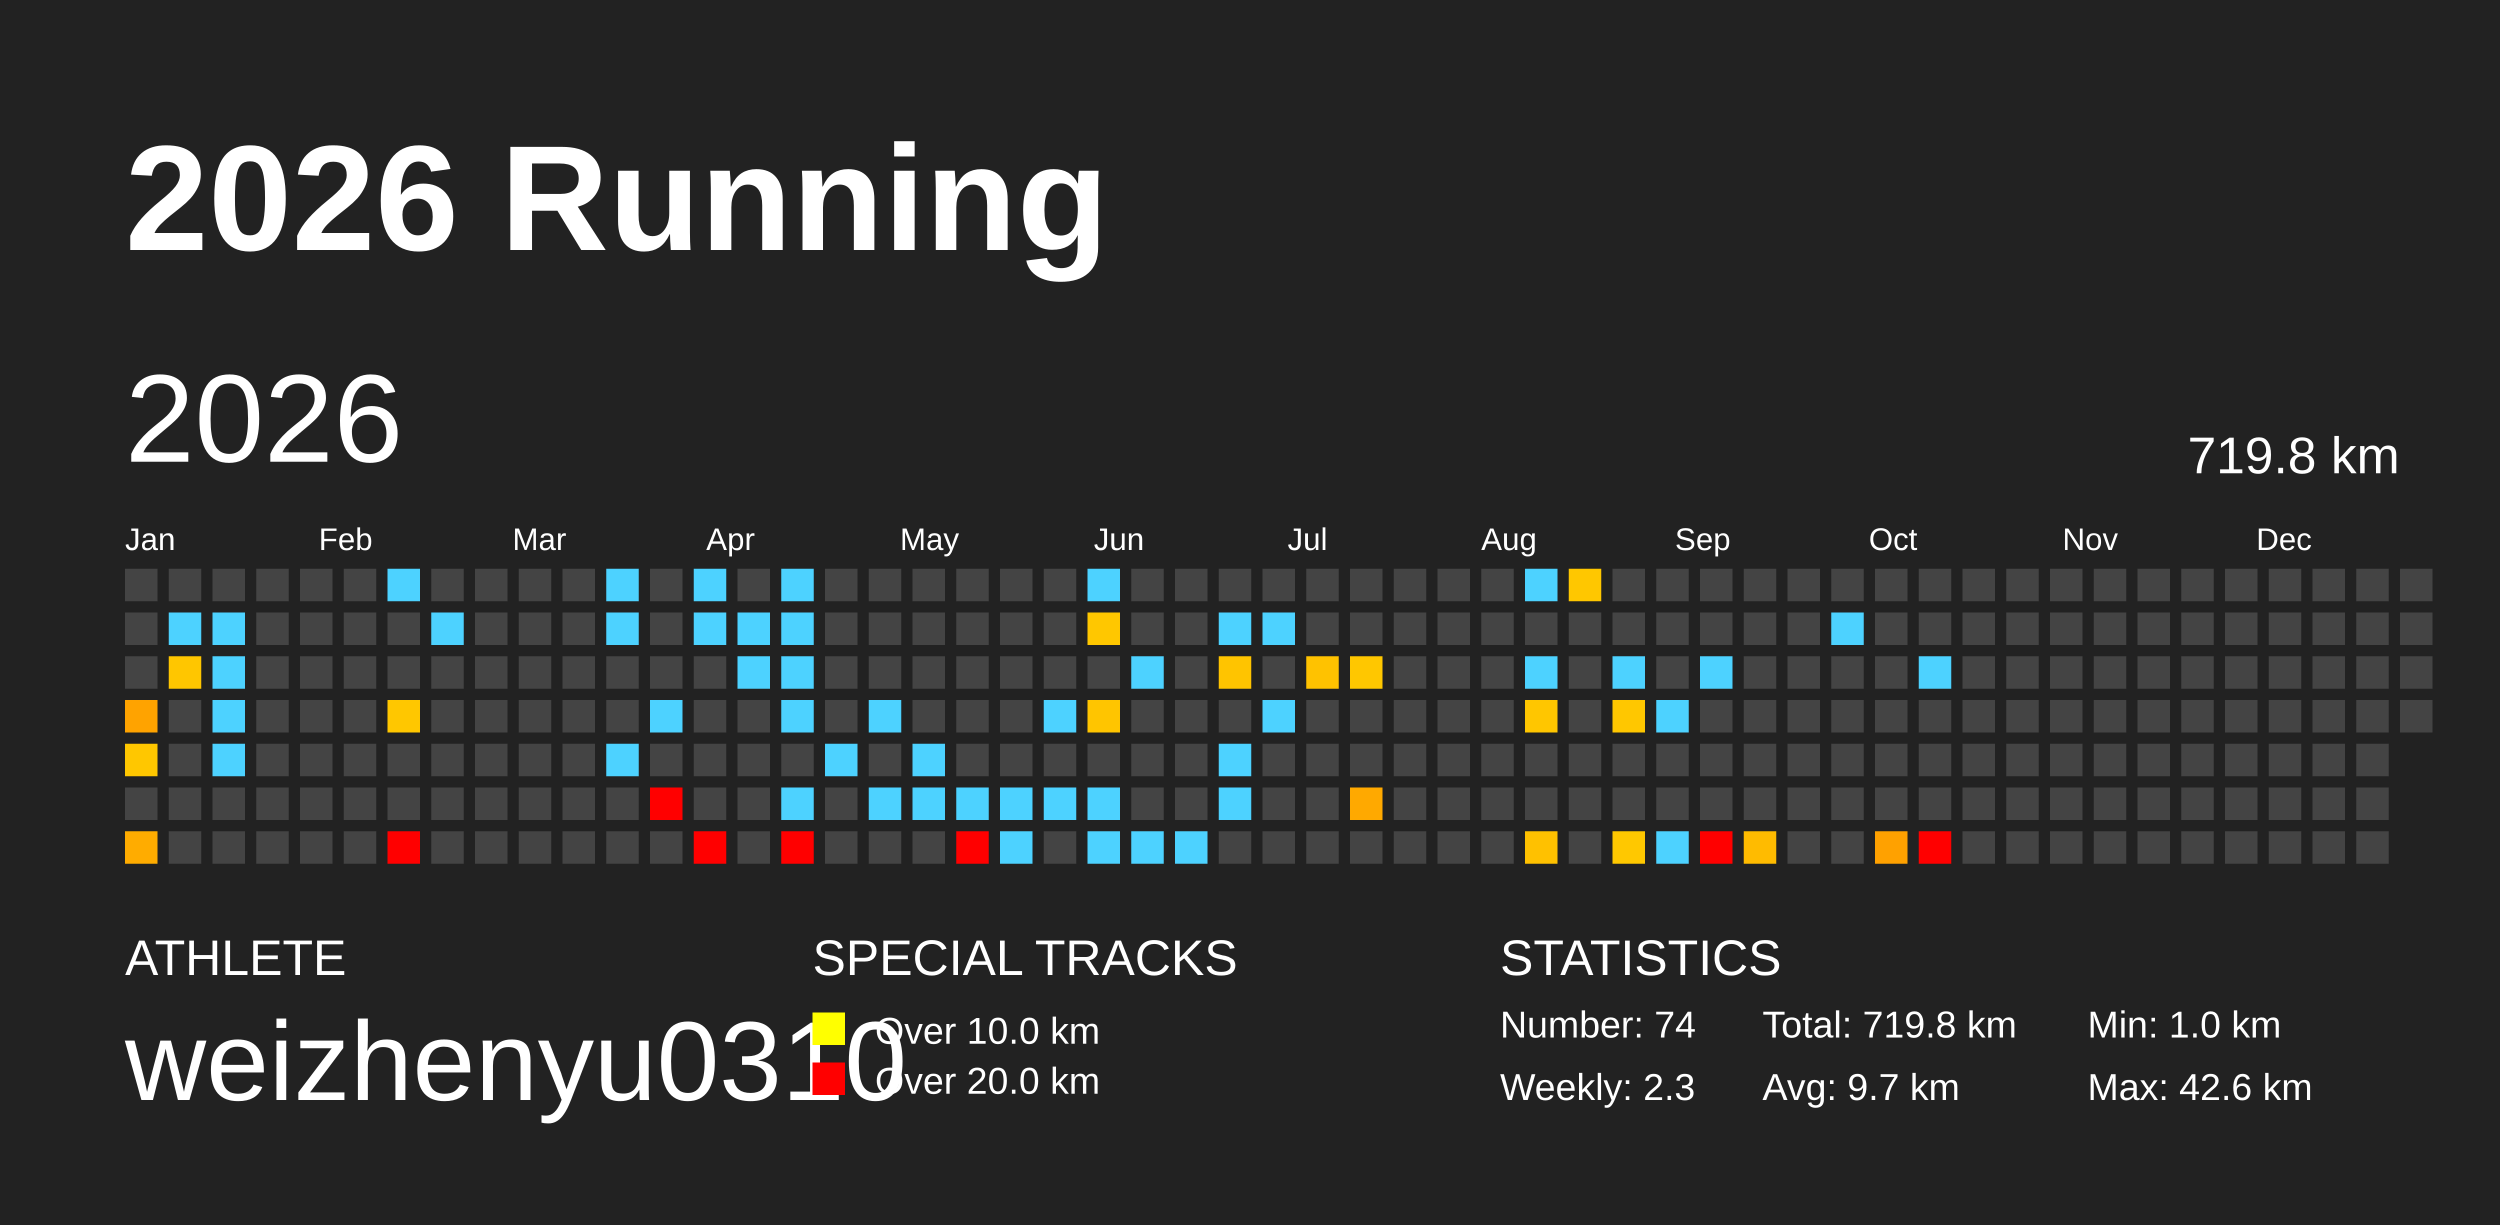
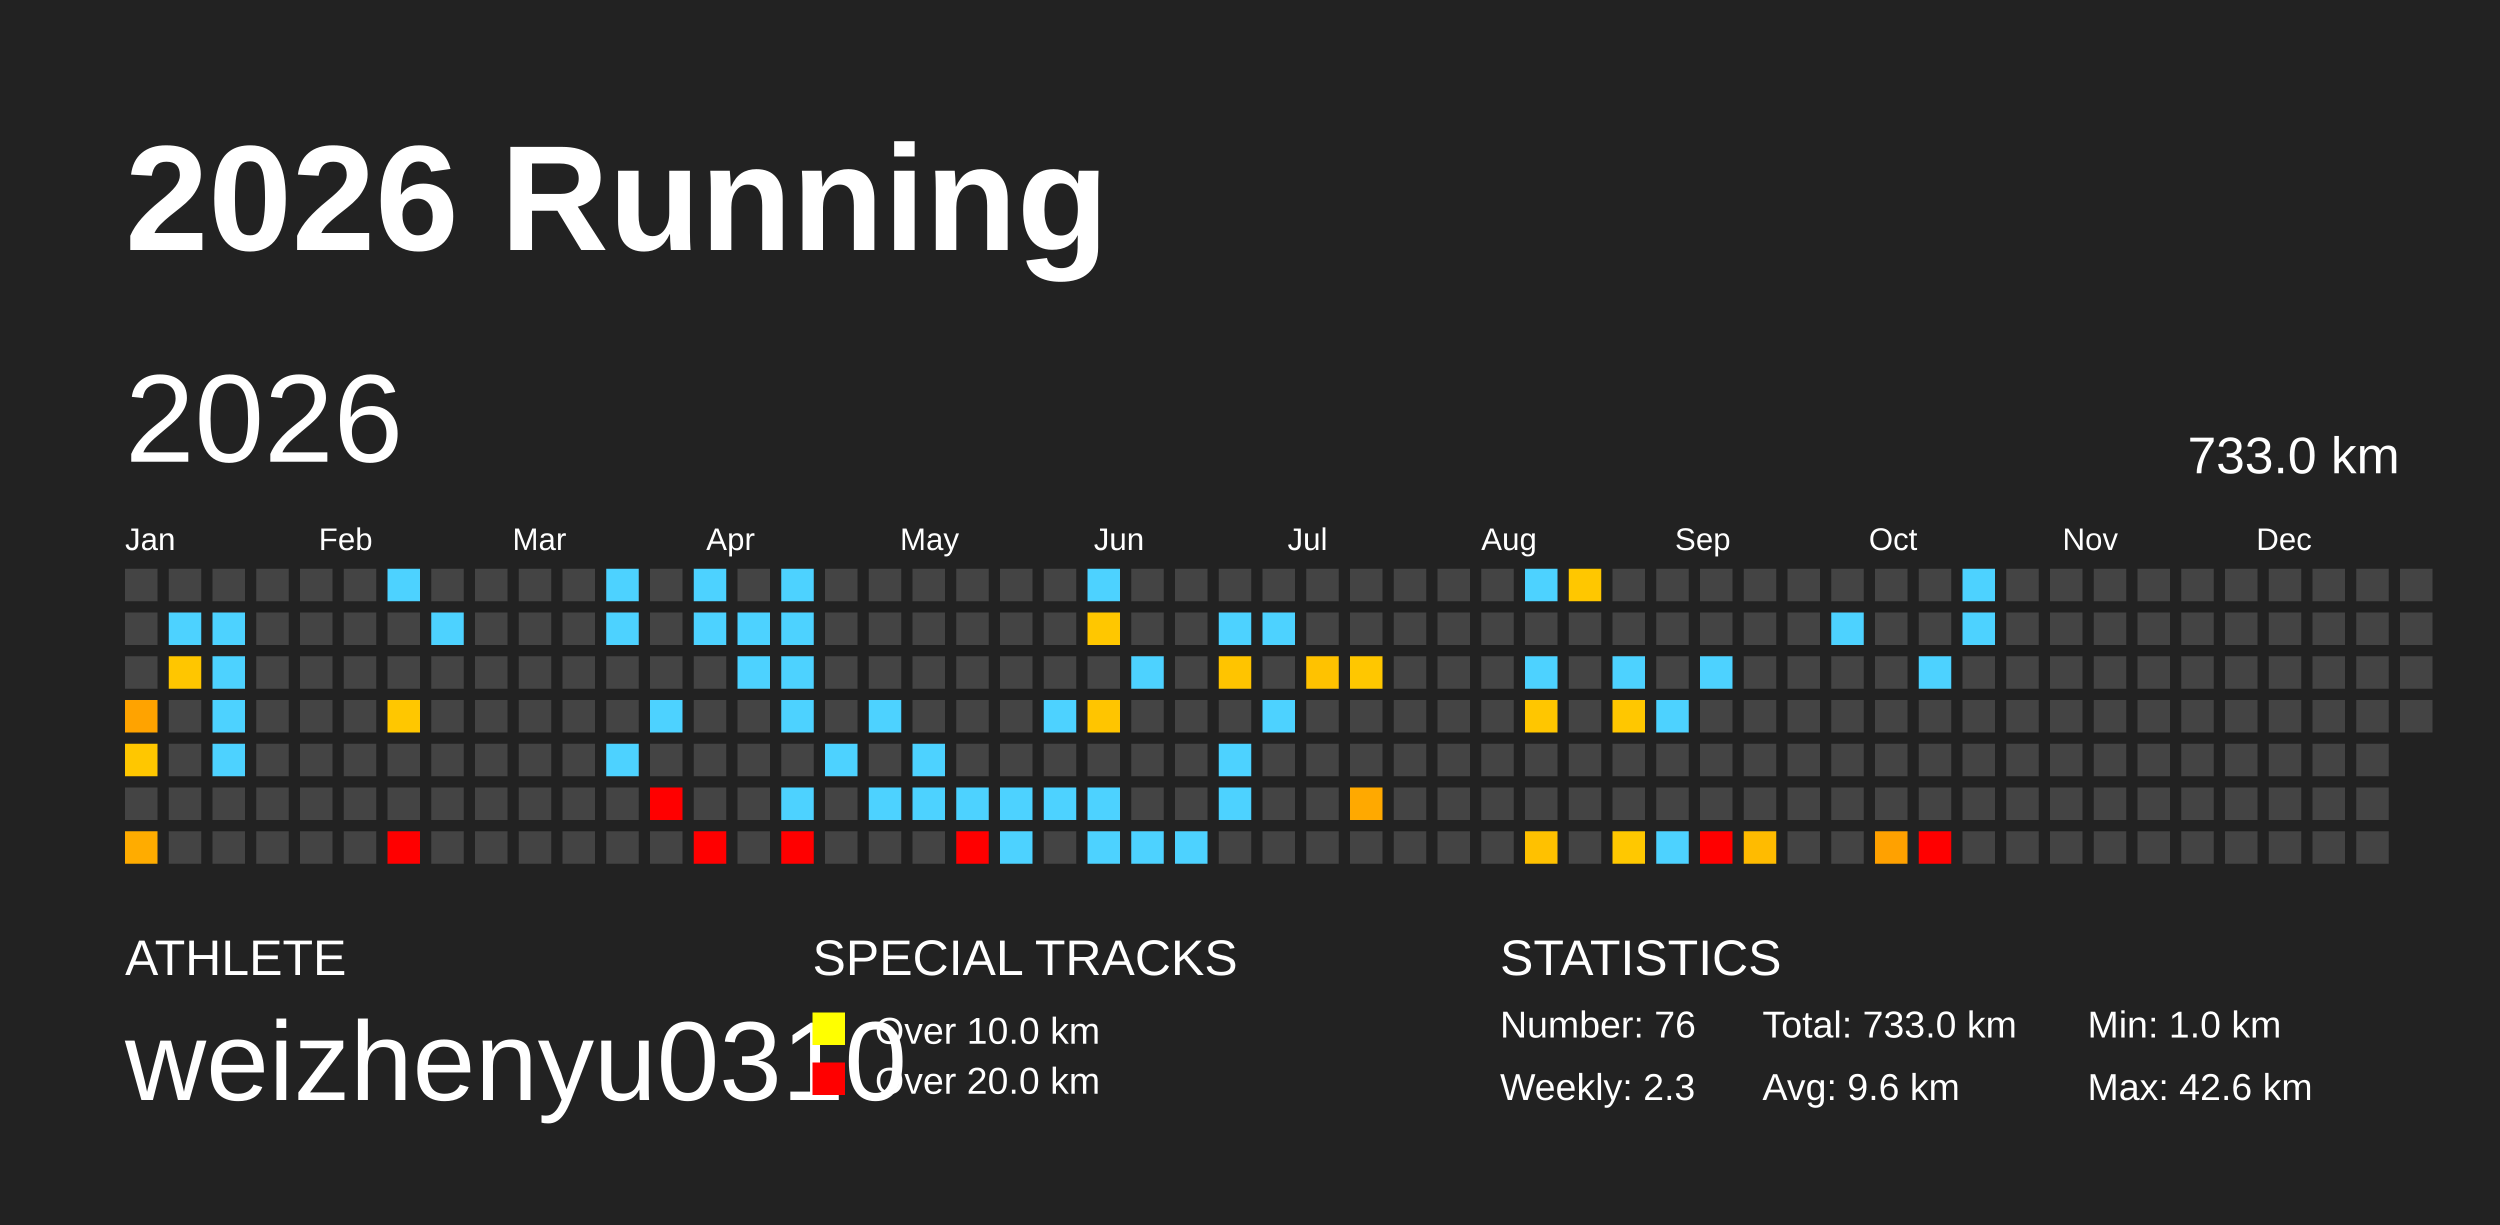
<svg xmlns="http://www.w3.org/2000/svg" baseProfile="full" height="98mm" version="1.1" viewBox="0,0,200,98" width="200mm">
  <defs />
  <rect fill="#222222" height="98" width="200" x="0" y="0" />
  <text fill="#FFFFFF" style="font-size:12px; font-family:Arial; font-weight:bold;" x="10" y="20">2026 Running</text>
  <text fill="#FFFFFF" style="font-size:4px; font-family:Arial" x="10" y="78">ATHLETE</text>
  <text fill="#FFFFFF" style="font-size:9px; font-family:Arial" x="10" y="88">weizhenyu0310</text>
  <text fill="#FFFFFF" style="font-size:4px; font-family:Arial" x="65" y="78">SPECIAL TRACKS</text>
  <rect fill="yellow" height="2.6" width="2.6" x="65" y="81" />
  <text fill="#FFFFFF" style="font-size:3px; font-family:Arial" x="70" y="83.5">Over 10.0 km</text>
  <rect fill="red" height="2.6" width="2.6" x="65" y="85" />
  <text fill="#FFFFFF" style="font-size:3px; font-family:Arial" x="70" y="87.5">Over 20.0 km</text>
  <text fill="#FFFFFF" style="font-size:4px; font-family:Arial" x="120" y="78">STATISTICS</text>
-   <text fill="#FFFFFF" style="font-size:3px; font-family:Arial" x="120" y="83">Number: 74</text>
+   <text fill="#FFFFFF" style="font-size:3px; font-family:Arial" x="120" y="83">Number: 76</text>
  <text fill="#FFFFFF" style="font-size:3px; font-family:Arial" x="120" y="88">Weekly: 2.3</text>
-   <text fill="#FFFFFF" style="font-size:3px; font-family:Arial" x="141" y="83">Total: 719.8 km</text>
-   <text fill="#FFFFFF" style="font-size:3px; font-family:Arial" x="141" y="88">Avg: 9.7 km</text>
+   <text fill="#FFFFFF" style="font-size:3px; font-family:Arial" x="141" y="83">Total: 733.0 km</text>
+   <text fill="#FFFFFF" style="font-size:3px; font-family:Arial" x="141" y="88">Avg: 9.6 km</text>
  <text fill="#FFFFFF" style="font-size:3px; font-family:Arial" x="167" y="83">Min: 1.0 km</text>
  <text fill="#FFFFFF" style="font-size:3px; font-family:Arial" x="167" y="88">Max: 42.6 km</text>
  <text dominant-baseline="hanging" fill="#FFFFFF" style="font-size:10.0px; font-family:Arial;" x="10" y="30">2026</text>
-   <text dominant-baseline="hanging" fill="#FFFFFF" style="font-size:4.125px; font-family:Arial;" x="175" y="35">719.8 km</text>
+   <text dominant-baseline="hanging" fill="#FFFFFF" style="font-size:4.125px; font-family:Arial;" x="175" y="35">733.0 km</text>
  <text fill="#FFFFFF" style="font-size:2.5px; font-family:Arial" x="10.0" y="44">Jan</text>
  <text fill="#FFFFFF" style="font-size:2.5px; font-family:Arial" x="25.5" y="44">Feb</text>
  <text fill="#FFFFFF" style="font-size:2.5px; font-family:Arial" x="41.0" y="44">Mar</text>
  <text fill="#FFFFFF" style="font-size:2.5px; font-family:Arial" x="56.5" y="44">Apr</text>
  <text fill="#FFFFFF" style="font-size:2.5px; font-family:Arial" x="72.0" y="44">May</text>
  <text fill="#FFFFFF" style="font-size:2.5px; font-family:Arial" x="87.5" y="44">Jun</text>
  <text fill="#FFFFFF" style="font-size:2.5px; font-family:Arial" x="103.0" y="44">Jul</text>
  <text fill="#FFFFFF" style="font-size:2.5px; font-family:Arial" x="118.5" y="44">Aug</text>
  <text fill="#FFFFFF" style="font-size:2.5px; font-family:Arial" x="134.0" y="44">Sep</text>
  <text fill="#FFFFFF" style="font-size:2.5px; font-family:Arial" x="149.5" y="44">Oct</text>
  <text fill="#FFFFFF" style="font-size:2.5px; font-family:Arial" x="165.0" y="44">Nov</text>
  <text fill="#FFFFFF" style="font-size:2.5px; font-family:Arial" x="180.5" y="44">Dec</text>
  <rect fill="#444444" height="2.6" width="2.6" x="10.0" y="45.5" />
  <rect fill="#444444" height="2.6" width="2.6" x="10.0" y="49.0" />
  <rect fill="#444444" height="2.6" width="2.6" x="10.0" y="52.5" />
  <rect fill="#ffa300" height="2.6" width="2.6" x="10.0" y="56.0" />
  <rect fill="#ffc700" height="2.6" width="2.6" x="10.0" y="59.5" />
  <rect fill="#444444" height="2.6" width="2.6" x="10.0" y="63.0" />
  <rect fill="#ffac00" height="2.6" width="2.6" x="10.0" y="66.5" />
  <rect fill="#444444" height="2.6" width="2.6" x="13.5" y="45.5" />
  <rect fill="#4dd2ff" height="2.6" width="2.6" x="13.5" y="49.0" />
  <rect fill="#ffc600" height="2.6" width="2.6" x="13.5" y="52.5" />
  <rect fill="#444444" height="2.6" width="2.6" x="13.5" y="56.0" />
  <rect fill="#444444" height="2.6" width="2.6" x="13.5" y="59.5" />
  <rect fill="#444444" height="2.6" width="2.6" x="13.5" y="63.0" />
  <rect fill="#444444" height="2.6" width="2.6" x="13.5" y="66.5" />
  <rect fill="#444444" height="2.6" width="2.6" x="17.0" y="45.5" />
  <rect fill="#4dd2ff" height="2.6" width="2.6" x="17.0" y="49.0" />
  <rect fill="#4dd2ff" height="2.6" width="2.6" x="17.0" y="52.5" />
  <rect fill="#4dd2ff" height="2.6" width="2.6" x="17.0" y="56.0" />
  <rect fill="#4dd2ff" height="2.6" width="2.6" x="17.0" y="59.5" />
  <rect fill="#444444" height="2.6" width="2.6" x="17.0" y="63.0" />
  <rect fill="#444444" height="2.6" width="2.6" x="17.0" y="66.5" />
  <rect fill="#444444" height="2.6" width="2.6" x="20.5" y="45.5" />
  <rect fill="#444444" height="2.6" width="2.6" x="20.5" y="49.0" />
  <rect fill="#444444" height="2.6" width="2.6" x="20.5" y="52.5" />
  <rect fill="#444444" height="2.6" width="2.6" x="20.5" y="56.0" />
  <rect fill="#444444" height="2.6" width="2.6" x="20.5" y="59.5" />
  <rect fill="#444444" height="2.6" width="2.6" x="20.5" y="63.0" />
  <rect fill="#444444" height="2.6" width="2.6" x="20.5" y="66.5" />
  <rect fill="#444444" height="2.6" width="2.6" x="24.0" y="45.5" />
  <rect fill="#444444" height="2.6" width="2.6" x="24.0" y="49.0" />
  <rect fill="#444444" height="2.6" width="2.6" x="24.0" y="52.5" />
  <rect fill="#444444" height="2.6" width="2.6" x="24.0" y="56.0" />
  <rect fill="#444444" height="2.6" width="2.6" x="24.0" y="59.5" />
  <rect fill="#444444" height="2.6" width="2.6" x="24.0" y="63.0" />
  <rect fill="#444444" height="2.6" width="2.6" x="24.0" y="66.5" />
  <rect fill="#444444" height="2.6" width="2.6" x="27.5" y="45.5" />
  <rect fill="#444444" height="2.6" width="2.6" x="27.5" y="49.0" />
  <rect fill="#444444" height="2.6" width="2.6" x="27.5" y="52.5" />
  <rect fill="#444444" height="2.6" width="2.6" x="27.5" y="56.0" />
  <rect fill="#444444" height="2.6" width="2.6" x="27.5" y="59.5" />
  <rect fill="#444444" height="2.6" width="2.6" x="27.5" y="63.0" />
  <rect fill="#444444" height="2.6" width="2.6" x="27.5" y="66.5" />
  <rect fill="#4dd2ff" height="2.6" width="2.6" x="31.0" y="45.5" />
  <rect fill="#444444" height="2.6" width="2.6" x="31.0" y="49.0" />
  <rect fill="#444444" height="2.6" width="2.6" x="31.0" y="52.5" />
  <rect fill="#ffc700" height="2.6" width="2.6" x="31.0" y="56.0" />
  <rect fill="#444444" height="2.6" width="2.6" x="31.0" y="59.5" />
  <rect fill="#444444" height="2.6" width="2.6" x="31.0" y="63.0" />
  <rect fill="red" height="2.6" width="2.6" x="31.0" y="66.5" />
  <rect fill="#444444" height="2.6" width="2.6" x="34.5" y="45.5" />
  <rect fill="#4dd2ff" height="2.6" width="2.6" x="34.5" y="49.0" />
  <rect fill="#444444" height="2.6" width="2.6" x="34.5" y="52.5" />
  <rect fill="#444444" height="2.6" width="2.6" x="34.5" y="56.0" />
  <rect fill="#444444" height="2.6" width="2.6" x="34.5" y="59.5" />
  <rect fill="#444444" height="2.6" width="2.6" x="34.5" y="63.0" />
  <rect fill="#444444" height="2.6" width="2.6" x="34.5" y="66.5" />
  <rect fill="#444444" height="2.6" width="2.6" x="38.0" y="45.5" />
  <rect fill="#444444" height="2.6" width="2.6" x="38.0" y="49.0" />
  <rect fill="#444444" height="2.6" width="2.6" x="38.0" y="52.5" />
  <rect fill="#444444" height="2.6" width="2.6" x="38.0" y="56.0" />
  <rect fill="#444444" height="2.6" width="2.6" x="38.0" y="59.5" />
  <rect fill="#444444" height="2.6" width="2.6" x="38.0" y="63.0" />
  <rect fill="#444444" height="2.6" width="2.6" x="38.0" y="66.5" />
  <rect fill="#444444" height="2.6" width="2.6" x="41.5" y="45.5" />
  <rect fill="#444444" height="2.6" width="2.6" x="41.5" y="49.0" />
  <rect fill="#444444" height="2.6" width="2.6" x="41.5" y="52.5" />
  <rect fill="#444444" height="2.6" width="2.6" x="41.5" y="56.0" />
  <rect fill="#444444" height="2.6" width="2.6" x="41.5" y="59.5" />
  <rect fill="#444444" height="2.6" width="2.6" x="41.5" y="63.0" />
  <rect fill="#444444" height="2.6" width="2.6" x="41.5" y="66.5" />
  <rect fill="#444444" height="2.6" width="2.6" x="45.0" y="45.5" />
  <rect fill="#444444" height="2.6" width="2.6" x="45.0" y="49.0" />
  <rect fill="#444444" height="2.6" width="2.6" x="45.0" y="52.5" />
  <rect fill="#444444" height="2.6" width="2.6" x="45.0" y="56.0" />
  <rect fill="#444444" height="2.6" width="2.6" x="45.0" y="59.5" />
  <rect fill="#444444" height="2.6" width="2.6" x="45.0" y="63.0" />
  <rect fill="#444444" height="2.6" width="2.6" x="45.0" y="66.5" />
  <rect fill="#4dd2ff" height="2.6" width="2.6" x="48.5" y="45.5" />
  <rect fill="#4dd2ff" height="2.6" width="2.6" x="48.5" y="49.0" />
  <rect fill="#444444" height="2.6" width="2.6" x="48.5" y="52.5" />
  <rect fill="#444444" height="2.6" width="2.6" x="48.5" y="56.0" />
  <rect fill="#4dd2ff" height="2.6" width="2.6" x="48.5" y="59.5" />
  <rect fill="#444444" height="2.6" width="2.6" x="48.5" y="63.0" />
  <rect fill="#444444" height="2.6" width="2.6" x="48.5" y="66.5" />
  <rect fill="#444444" height="2.6" width="2.6" x="52.0" y="45.5" />
  <rect fill="#444444" height="2.6" width="2.6" x="52.0" y="49.0" />
  <rect fill="#444444" height="2.6" width="2.6" x="52.0" y="52.5" />
  <rect fill="#4dd2ff" height="2.6" width="2.6" x="52.0" y="56.0" />
  <rect fill="#444444" height="2.6" width="2.6" x="52.0" y="59.5" />
  <rect fill="red" height="2.6" width="2.6" x="52.0" y="63.0" />
  <rect fill="#444444" height="2.6" width="2.6" x="52.0" y="66.5" />
  <rect fill="#4dd2ff" height="2.6" width="2.6" x="55.5" y="45.5" />
  <rect fill="#4dd2ff" height="2.6" width="2.6" x="55.5" y="49.0" />
  <rect fill="#444444" height="2.6" width="2.6" x="55.5" y="52.5" />
  <rect fill="#444444" height="2.6" width="2.6" x="55.5" y="56.0" />
  <rect fill="#444444" height="2.6" width="2.6" x="55.5" y="59.5" />
  <rect fill="#444444" height="2.6" width="2.6" x="55.5" y="63.0" />
  <rect fill="red" height="2.6" width="2.6" x="55.5" y="66.5" />
  <rect fill="#444444" height="2.6" width="2.6" x="59.0" y="45.5" />
  <rect fill="#4dd2ff" height="2.6" width="2.6" x="59.0" y="49.0" />
  <rect fill="#4dd2ff" height="2.6" width="2.6" x="59.0" y="52.5" />
  <rect fill="#444444" height="2.6" width="2.6" x="59.0" y="56.0" />
  <rect fill="#444444" height="2.6" width="2.6" x="59.0" y="59.5" />
  <rect fill="#444444" height="2.6" width="2.6" x="59.0" y="63.0" />
  <rect fill="#444444" height="2.6" width="2.6" x="59.0" y="66.5" />
  <rect fill="#4dd2ff" height="2.6" width="2.6" x="62.5" y="45.5" />
  <rect fill="#4dd2ff" height="2.6" width="2.6" x="62.5" y="49.0" />
  <rect fill="#4dd2ff" height="2.6" width="2.6" x="62.5" y="52.5" />
  <rect fill="#4dd2ff" height="2.6" width="2.6" x="62.5" y="56.0" />
  <rect fill="#444444" height="2.6" width="2.6" x="62.5" y="59.5" />
  <rect fill="#4dd2ff" height="2.6" width="2.6" x="62.5" y="63.0" />
  <rect fill="red" height="2.6" width="2.6" x="62.5" y="66.5" />
  <rect fill="#444444" height="2.6" width="2.6" x="66.0" y="45.5" />
  <rect fill="#444444" height="2.6" width="2.6" x="66.0" y="49.0" />
  <rect fill="#444444" height="2.6" width="2.6" x="66.0" y="52.5" />
  <rect fill="#444444" height="2.6" width="2.6" x="66.0" y="56.0" />
  <rect fill="#4dd2ff" height="2.6" width="2.6" x="66.0" y="59.5" />
  <rect fill="#444444" height="2.6" width="2.6" x="66.0" y="63.0" />
  <rect fill="#444444" height="2.6" width="2.6" x="66.0" y="66.5" />
  <rect fill="#444444" height="2.6" width="2.6" x="69.5" y="45.5" />
  <rect fill="#444444" height="2.6" width="2.6" x="69.5" y="49.0" />
  <rect fill="#444444" height="2.6" width="2.6" x="69.5" y="52.5" />
  <rect fill="#4dd2ff" height="2.6" width="2.6" x="69.5" y="56.0" />
  <rect fill="#444444" height="2.6" width="2.6" x="69.5" y="59.5" />
  <rect fill="#4dd2ff" height="2.6" width="2.6" x="69.5" y="63.0" />
  <rect fill="#444444" height="2.6" width="2.6" x="69.5" y="66.5" />
  <rect fill="#444444" height="2.6" width="2.6" x="73.0" y="45.5" />
  <rect fill="#444444" height="2.6" width="2.6" x="73.0" y="49.0" />
  <rect fill="#444444" height="2.6" width="2.6" x="73.0" y="52.5" />
  <rect fill="#444444" height="2.6" width="2.6" x="73.0" y="56.0" />
  <rect fill="#4dd2ff" height="2.6" width="2.6" x="73.0" y="59.5" />
  <rect fill="#4dd2ff" height="2.6" width="2.6" x="73.0" y="63.0" />
  <rect fill="#444444" height="2.6" width="2.6" x="73.0" y="66.5" />
  <rect fill="#444444" height="2.6" width="2.6" x="76.5" y="45.5" />
  <rect fill="#444444" height="2.6" width="2.6" x="76.5" y="49.0" />
  <rect fill="#444444" height="2.6" width="2.6" x="76.5" y="52.5" />
  <rect fill="#444444" height="2.6" width="2.6" x="76.5" y="56.0" />
  <rect fill="#444444" height="2.6" width="2.6" x="76.5" y="59.5" />
  <rect fill="#4dd2ff" height="2.6" width="2.6" x="76.5" y="63.0" />
  <rect fill="red" height="2.6" width="2.6" x="76.5" y="66.5" />
  <rect fill="#444444" height="2.6" width="2.6" x="80.0" y="45.5" />
  <rect fill="#444444" height="2.6" width="2.6" x="80.0" y="49.0" />
  <rect fill="#444444" height="2.6" width="2.6" x="80.0" y="52.5" />
  <rect fill="#444444" height="2.6" width="2.6" x="80.0" y="56.0" />
  <rect fill="#444444" height="2.6" width="2.6" x="80.0" y="59.5" />
  <rect fill="#4dd2ff" height="2.6" width="2.6" x="80.0" y="63.0" />
  <rect fill="#4dd2ff" height="2.6" width="2.6" x="80.0" y="66.5" />
  <rect fill="#444444" height="2.6" width="2.6" x="83.5" y="45.5" />
  <rect fill="#444444" height="2.6" width="2.6" x="83.5" y="49.0" />
  <rect fill="#444444" height="2.6" width="2.6" x="83.5" y="52.5" />
  <rect fill="#4dd2ff" height="2.6" width="2.6" x="83.5" y="56.0" />
  <rect fill="#444444" height="2.6" width="2.6" x="83.5" y="59.5" />
  <rect fill="#4dd2ff" height="2.6" width="2.6" x="83.5" y="63.0" />
  <rect fill="#444444" height="2.6" width="2.6" x="83.5" y="66.5" />
  <rect fill="#4dd2ff" height="2.6" width="2.6" x="87.0" y="45.5" />
  <rect fill="#ffc700" height="2.6" width="2.6" x="87.0" y="49.0" />
  <rect fill="#444444" height="2.6" width="2.6" x="87.0" y="52.5" />
  <rect fill="#ffc500" height="2.6" width="2.6" x="87.0" y="56.0" />
  <rect fill="#444444" height="2.6" width="2.6" x="87.0" y="59.5" />
  <rect fill="#4dd2ff" height="2.6" width="2.6" x="87.0" y="63.0" />
  <rect fill="#4dd2ff" height="2.6" width="2.6" x="87.0" y="66.5" />
  <rect fill="#444444" height="2.6" width="2.6" x="90.5" y="45.5" />
  <rect fill="#444444" height="2.6" width="2.6" x="90.5" y="49.0" />
  <rect fill="#4dd2ff" height="2.6" width="2.6" x="90.5" y="52.5" />
  <rect fill="#444444" height="2.6" width="2.6" x="90.5" y="56.0" />
  <rect fill="#444444" height="2.6" width="2.6" x="90.5" y="59.5" />
  <rect fill="#444444" height="2.6" width="2.6" x="90.5" y="63.0" />
  <rect fill="#4dd2ff" height="2.6" width="2.6" x="90.5" y="66.5" />
  <rect fill="#444444" height="2.6" width="2.6" x="94.0" y="45.5" />
  <rect fill="#444444" height="2.6" width="2.6" x="94.0" y="49.0" />
  <rect fill="#444444" height="2.6" width="2.6" x="94.0" y="52.5" />
  <rect fill="#444444" height="2.6" width="2.6" x="94.0" y="56.0" />
  <rect fill="#444444" height="2.6" width="2.6" x="94.0" y="59.5" />
  <rect fill="#444444" height="2.6" width="2.6" x="94.0" y="63.0" />
  <rect fill="#4dd2ff" height="2.6" width="2.6" x="94.0" y="66.5" />
  <rect fill="#444444" height="2.6" width="2.6" x="97.5" y="45.5" />
  <rect fill="#4dd2ff" height="2.6" width="2.6" x="97.5" y="49.0" />
  <rect fill="#ffc400" height="2.6" width="2.6" x="97.5" y="52.5" />
  <rect fill="#444444" height="2.6" width="2.6" x="97.5" y="56.0" />
  <rect fill="#4dd2ff" height="2.6" width="2.6" x="97.5" y="59.5" />
  <rect fill="#4dd2ff" height="2.6" width="2.6" x="97.5" y="63.0" />
  <rect fill="#444444" height="2.6" width="2.6" x="97.5" y="66.5" />
  <rect fill="#444444" height="2.6" width="2.6" x="101.0" y="45.5" />
  <rect fill="#4dd2ff" height="2.6" width="2.6" x="101.0" y="49.0" />
  <rect fill="#444444" height="2.6" width="2.6" x="101.0" y="52.5" />
  <rect fill="#4dd2ff" height="2.6" width="2.6" x="101.0" y="56.0" />
  <rect fill="#444444" height="2.6" width="2.6" x="101.0" y="59.5" />
  <rect fill="#444444" height="2.6" width="2.6" x="101.0" y="63.0" />
  <rect fill="#444444" height="2.6" width="2.6" x="101.0" y="66.5" />
  <rect fill="#444444" height="2.6" width="2.6" x="104.5" y="45.5" />
  <rect fill="#444444" height="2.6" width="2.6" x="104.5" y="49.0" />
  <rect fill="#ffc200" height="2.6" width="2.6" x="104.5" y="52.5" />
  <rect fill="#444444" height="2.6" width="2.6" x="104.5" y="56.0" />
  <rect fill="#444444" height="2.6" width="2.6" x="104.5" y="59.5" />
  <rect fill="#444444" height="2.6" width="2.6" x="104.5" y="63.0" />
  <rect fill="#444444" height="2.6" width="2.6" x="104.5" y="66.5" />
  <rect fill="#444444" height="2.6" width="2.6" x="108.0" y="45.5" />
  <rect fill="#444444" height="2.6" width="2.6" x="108.0" y="49.0" />
  <rect fill="#ffc700" height="2.6" width="2.6" x="108.0" y="52.5" />
  <rect fill="#444444" height="2.6" width="2.6" x="108.0" y="56.0" />
  <rect fill="#444444" height="2.6" width="2.6" x="108.0" y="59.5" />
  <rect fill="#ffa900" height="2.6" width="2.6" x="108.0" y="63.0" />
  <rect fill="#444444" height="2.6" width="2.6" x="108.0" y="66.5" />
  <rect fill="#444444" height="2.6" width="2.6" x="111.5" y="45.5" />
  <rect fill="#444444" height="2.6" width="2.6" x="111.5" y="49.0" />
  <rect fill="#444444" height="2.6" width="2.6" x="111.5" y="52.5" />
  <rect fill="#444444" height="2.6" width="2.6" x="111.5" y="56.0" />
  <rect fill="#444444" height="2.6" width="2.6" x="111.5" y="59.5" />
  <rect fill="#444444" height="2.6" width="2.6" x="111.5" y="63.0" />
  <rect fill="#444444" height="2.6" width="2.6" x="111.5" y="66.5" />
  <rect fill="#444444" height="2.6" width="2.6" x="115.0" y="45.5" />
  <rect fill="#444444" height="2.6" width="2.6" x="115.0" y="49.0" />
  <rect fill="#444444" height="2.6" width="2.6" x="115.0" y="52.5" />
  <rect fill="#444444" height="2.6" width="2.6" x="115.0" y="56.0" />
  <rect fill="#444444" height="2.6" width="2.6" x="115.0" y="59.5" />
  <rect fill="#444444" height="2.6" width="2.6" x="115.0" y="63.0" />
  <rect fill="#444444" height="2.6" width="2.6" x="115.0" y="66.5" />
  <rect fill="#444444" height="2.6" width="2.6" x="118.5" y="45.5" />
  <rect fill="#444444" height="2.6" width="2.6" x="118.5" y="49.0" />
  <rect fill="#444444" height="2.6" width="2.6" x="118.5" y="52.5" />
  <rect fill="#444444" height="2.6" width="2.6" x="118.5" y="56.0" />
  <rect fill="#444444" height="2.6" width="2.6" x="118.5" y="59.5" />
  <rect fill="#444444" height="2.6" width="2.6" x="118.5" y="63.0" />
  <rect fill="#444444" height="2.6" width="2.6" x="118.5" y="66.5" />
  <rect fill="#4dd2ff" height="2.6" width="2.6" x="122.0" y="45.5" />
  <rect fill="#444444" height="2.6" width="2.6" x="122.0" y="49.0" />
  <rect fill="#4dd2ff" height="2.6" width="2.6" x="122.0" y="52.5" />
  <rect fill="#ffc600" height="2.6" width="2.6" x="122.0" y="56.0" />
  <rect fill="#444444" height="2.6" width="2.6" x="122.0" y="59.5" />
  <rect fill="#444444" height="2.6" width="2.6" x="122.0" y="63.0" />
  <rect fill="#ffc100" height="2.6" width="2.6" x="122.0" y="66.5" />
  <rect fill="#ffc700" height="2.6" width="2.6" x="125.5" y="45.5" />
  <rect fill="#444444" height="2.6" width="2.6" x="125.5" y="49.0" />
  <rect fill="#444444" height="2.6" width="2.6" x="125.5" y="52.5" />
  <rect fill="#444444" height="2.6" width="2.6" x="125.5" y="56.0" />
  <rect fill="#444444" height="2.6" width="2.6" x="125.5" y="59.5" />
  <rect fill="#444444" height="2.6" width="2.6" x="125.5" y="63.0" />
  <rect fill="#444444" height="2.6" width="2.6" x="125.5" y="66.5" />
  <rect fill="#444444" height="2.6" width="2.6" x="129.0" y="45.5" />
  <rect fill="#444444" height="2.6" width="2.6" x="129.0" y="49.0" />
  <rect fill="#4dd2ff" height="2.6" width="2.6" x="129.0" y="52.5" />
  <rect fill="#ffc700" height="2.6" width="2.6" x="129.0" y="56.0" />
  <rect fill="#444444" height="2.6" width="2.6" x="129.0" y="59.5" />
  <rect fill="#444444" height="2.6" width="2.6" x="129.0" y="63.0" />
  <rect fill="#ffc800" height="2.6" width="2.6" x="129.0" y="66.5" />
  <rect fill="#444444" height="2.6" width="2.6" x="132.5" y="45.5" />
  <rect fill="#444444" height="2.6" width="2.6" x="132.5" y="49.0" />
  <rect fill="#444444" height="2.6" width="2.6" x="132.5" y="52.5" />
  <rect fill="#4dd2ff" height="2.6" width="2.6" x="132.5" y="56.0" />
  <rect fill="#444444" height="2.6" width="2.6" x="132.5" y="59.5" />
  <rect fill="#444444" height="2.6" width="2.6" x="132.5" y="63.0" />
  <rect fill="#4dd2ff" height="2.6" width="2.6" x="132.5" y="66.5" />
  <rect fill="#444444" height="2.6" width="2.6" x="136.0" y="45.5" />
  <rect fill="#444444" height="2.6" width="2.6" x="136.0" y="49.0" />
  <rect fill="#4dd2ff" height="2.6" width="2.6" x="136.0" y="52.5" />
  <rect fill="#444444" height="2.6" width="2.6" x="136.0" y="56.0" />
  <rect fill="#444444" height="2.6" width="2.6" x="136.0" y="59.5" />
  <rect fill="#444444" height="2.6" width="2.6" x="136.0" y="63.0" />
  <rect fill="red" height="2.6" width="2.6" x="136.0" y="66.5" />
  <rect fill="#444444" height="2.6" width="2.6" x="139.5" y="45.5" />
  <rect fill="#444444" height="2.6" width="2.6" x="139.5" y="49.0" />
  <rect fill="#444444" height="2.6" width="2.6" x="139.5" y="52.5" />
  <rect fill="#444444" height="2.6" width="2.6" x="139.5" y="56.0" />
  <rect fill="#444444" height="2.6" width="2.6" x="139.5" y="59.5" />
  <rect fill="#444444" height="2.6" width="2.6" x="139.5" y="63.0" />
  <rect fill="#ffbb00" height="2.6" width="2.6" x="139.5" y="66.5" />
  <rect fill="#444444" height="2.6" width="2.6" x="143.0" y="45.5" />
  <rect fill="#444444" height="2.6" width="2.6" x="143.0" y="49.0" />
  <rect fill="#444444" height="2.6" width="2.6" x="143.0" y="52.5" />
  <rect fill="#444444" height="2.6" width="2.6" x="143.0" y="56.0" />
  <rect fill="#444444" height="2.6" width="2.6" x="143.0" y="59.5" />
  <rect fill="#444444" height="2.6" width="2.6" x="143.0" y="63.0" />
  <rect fill="#444444" height="2.6" width="2.6" x="143.0" y="66.5" />
  <rect fill="#444444" height="2.6" width="2.6" x="146.5" y="45.5" />
  <rect fill="#4dd2ff" height="2.6" width="2.6" x="146.5" y="49.0" />
  <rect fill="#444444" height="2.6" width="2.6" x="146.5" y="52.5" />
  <rect fill="#444444" height="2.6" width="2.6" x="146.5" y="56.0" />
  <rect fill="#444444" height="2.6" width="2.6" x="146.5" y="59.5" />
  <rect fill="#444444" height="2.6" width="2.6" x="146.5" y="63.0" />
  <rect fill="#444444" height="2.6" width="2.6" x="146.5" y="66.5" />
  <rect fill="#444444" height="2.6" width="2.6" x="150.0" y="45.5" />
  <rect fill="#444444" height="2.6" width="2.6" x="150.0" y="49.0" />
  <rect fill="#444444" height="2.6" width="2.6" x="150.0" y="52.5" />
  <rect fill="#444444" height="2.6" width="2.6" x="150.0" y="56.0" />
  <rect fill="#444444" height="2.6" width="2.6" x="150.0" y="59.5" />
  <rect fill="#444444" height="2.6" width="2.6" x="150.0" y="63.0" />
  <rect fill="#ffa100" height="2.6" width="2.6" x="150.0" y="66.5" />
  <rect fill="#444444" height="2.6" width="2.6" x="153.5" y="45.5" />
  <rect fill="#444444" height="2.6" width="2.6" x="153.5" y="49.0" />
  <rect fill="#4dd2ff" height="2.6" width="2.6" x="153.5" y="52.5" />
  <rect fill="#444444" height="2.6" width="2.6" x="153.5" y="56.0" />
  <rect fill="#444444" height="2.6" width="2.6" x="153.5" y="59.5" />
  <rect fill="#444444" height="2.6" width="2.6" x="153.5" y="63.0" />
  <rect fill="red" height="2.6" width="2.6" x="153.5" y="66.5" />
-   <rect fill="#444444" height="2.6" width="2.6" x="157.0" y="45.5" />
-   <rect fill="#444444" height="2.6" width="2.6" x="157.0" y="49.0" />
+   <rect fill="#4dd2ff" height="2.6" width="2.6" x="157.0" y="45.5" />
+   <rect fill="#4dd2ff" height="2.6" width="2.6" x="157.0" y="49.0" />
  <rect fill="#444444" height="2.6" width="2.6" x="157.0" y="52.5" />
  <rect fill="#444444" height="2.6" width="2.6" x="157.0" y="56.0" />
  <rect fill="#444444" height="2.6" width="2.6" x="157.0" y="59.5" />
  <rect fill="#444444" height="2.6" width="2.6" x="157.0" y="63.0" />
  <rect fill="#444444" height="2.6" width="2.6" x="157.0" y="66.5" />
  <rect fill="#444444" height="2.6" width="2.6" x="160.5" y="45.5" />
  <rect fill="#444444" height="2.6" width="2.6" x="160.5" y="49.0" />
  <rect fill="#444444" height="2.6" width="2.6" x="160.5" y="52.5" />
  <rect fill="#444444" height="2.6" width="2.6" x="160.5" y="56.0" />
  <rect fill="#444444" height="2.6" width="2.6" x="160.5" y="59.5" />
  <rect fill="#444444" height="2.6" width="2.6" x="160.5" y="63.0" />
  <rect fill="#444444" height="2.6" width="2.6" x="160.5" y="66.5" />
  <rect fill="#444444" height="2.6" width="2.6" x="164.0" y="45.5" />
  <rect fill="#444444" height="2.6" width="2.6" x="164.0" y="49.0" />
  <rect fill="#444444" height="2.6" width="2.6" x="164.0" y="52.5" />
  <rect fill="#444444" height="2.6" width="2.6" x="164.0" y="56.0" />
  <rect fill="#444444" height="2.6" width="2.6" x="164.0" y="59.5" />
  <rect fill="#444444" height="2.6" width="2.6" x="164.0" y="63.0" />
  <rect fill="#444444" height="2.6" width="2.6" x="164.0" y="66.5" />
  <rect fill="#444444" height="2.6" width="2.6" x="167.5" y="45.5" />
  <rect fill="#444444" height="2.6" width="2.6" x="167.5" y="49.0" />
  <rect fill="#444444" height="2.6" width="2.6" x="167.5" y="52.5" />
  <rect fill="#444444" height="2.6" width="2.6" x="167.5" y="56.0" />
  <rect fill="#444444" height="2.6" width="2.6" x="167.5" y="59.5" />
  <rect fill="#444444" height="2.6" width="2.6" x="167.5" y="63.0" />
  <rect fill="#444444" height="2.6" width="2.6" x="167.5" y="66.5" />
  <rect fill="#444444" height="2.6" width="2.6" x="171.0" y="45.5" />
  <rect fill="#444444" height="2.6" width="2.6" x="171.0" y="49.0" />
  <rect fill="#444444" height="2.6" width="2.6" x="171.0" y="52.5" />
  <rect fill="#444444" height="2.6" width="2.6" x="171.0" y="56.0" />
  <rect fill="#444444" height="2.6" width="2.6" x="171.0" y="59.5" />
  <rect fill="#444444" height="2.6" width="2.6" x="171.0" y="63.0" />
  <rect fill="#444444" height="2.6" width="2.6" x="171.0" y="66.5" />
  <rect fill="#444444" height="2.6" width="2.6" x="174.5" y="45.5" />
  <rect fill="#444444" height="2.6" width="2.6" x="174.5" y="49.0" />
  <rect fill="#444444" height="2.6" width="2.6" x="174.5" y="52.5" />
  <rect fill="#444444" height="2.6" width="2.6" x="174.5" y="56.0" />
  <rect fill="#444444" height="2.6" width="2.6" x="174.5" y="59.5" />
  <rect fill="#444444" height="2.6" width="2.6" x="174.5" y="63.0" />
  <rect fill="#444444" height="2.6" width="2.6" x="174.5" y="66.5" />
  <rect fill="#444444" height="2.6" width="2.6" x="178.0" y="45.5" />
  <rect fill="#444444" height="2.6" width="2.6" x="178.0" y="49.0" />
  <rect fill="#444444" height="2.6" width="2.6" x="178.0" y="52.5" />
  <rect fill="#444444" height="2.6" width="2.6" x="178.0" y="56.0" />
  <rect fill="#444444" height="2.6" width="2.6" x="178.0" y="59.5" />
  <rect fill="#444444" height="2.6" width="2.6" x="178.0" y="63.0" />
  <rect fill="#444444" height="2.6" width="2.6" x="178.0" y="66.5" />
  <rect fill="#444444" height="2.6" width="2.6" x="181.5" y="45.5" />
  <rect fill="#444444" height="2.6" width="2.6" x="181.5" y="49.0" />
  <rect fill="#444444" height="2.6" width="2.6" x="181.5" y="52.5" />
  <rect fill="#444444" height="2.6" width="2.6" x="181.5" y="56.0" />
  <rect fill="#444444" height="2.6" width="2.6" x="181.5" y="59.5" />
  <rect fill="#444444" height="2.6" width="2.6" x="181.5" y="63.0" />
  <rect fill="#444444" height="2.6" width="2.6" x="181.5" y="66.5" />
  <rect fill="#444444" height="2.6" width="2.6" x="185.0" y="45.5" />
  <rect fill="#444444" height="2.6" width="2.6" x="185.0" y="49.0" />
  <rect fill="#444444" height="2.6" width="2.6" x="185.0" y="52.5" />
  <rect fill="#444444" height="2.6" width="2.6" x="185.0" y="56.0" />
  <rect fill="#444444" height="2.6" width="2.6" x="185.0" y="59.5" />
  <rect fill="#444444" height="2.6" width="2.6" x="185.0" y="63.0" />
  <rect fill="#444444" height="2.6" width="2.6" x="185.0" y="66.5" />
  <rect fill="#444444" height="2.6" width="2.6" x="188.5" y="45.5" />
  <rect fill="#444444" height="2.6" width="2.6" x="188.5" y="49.0" />
  <rect fill="#444444" height="2.6" width="2.6" x="188.5" y="52.5" />
  <rect fill="#444444" height="2.6" width="2.6" x="188.5" y="56.0" />
  <rect fill="#444444" height="2.6" width="2.6" x="188.5" y="59.5" />
  <rect fill="#444444" height="2.6" width="2.6" x="188.5" y="63.0" />
  <rect fill="#444444" height="2.6" width="2.6" x="188.5" y="66.5" />
  <rect fill="#444444" height="2.6" width="2.6" x="192.0" y="45.5" />
  <rect fill="#444444" height="2.6" width="2.6" x="192.0" y="49.0" />
  <rect fill="#444444" height="2.6" width="2.6" x="192.0" y="52.5" />
  <rect fill="#444444" height="2.6" width="2.6" x="192.0" y="56.0" />
</svg>
